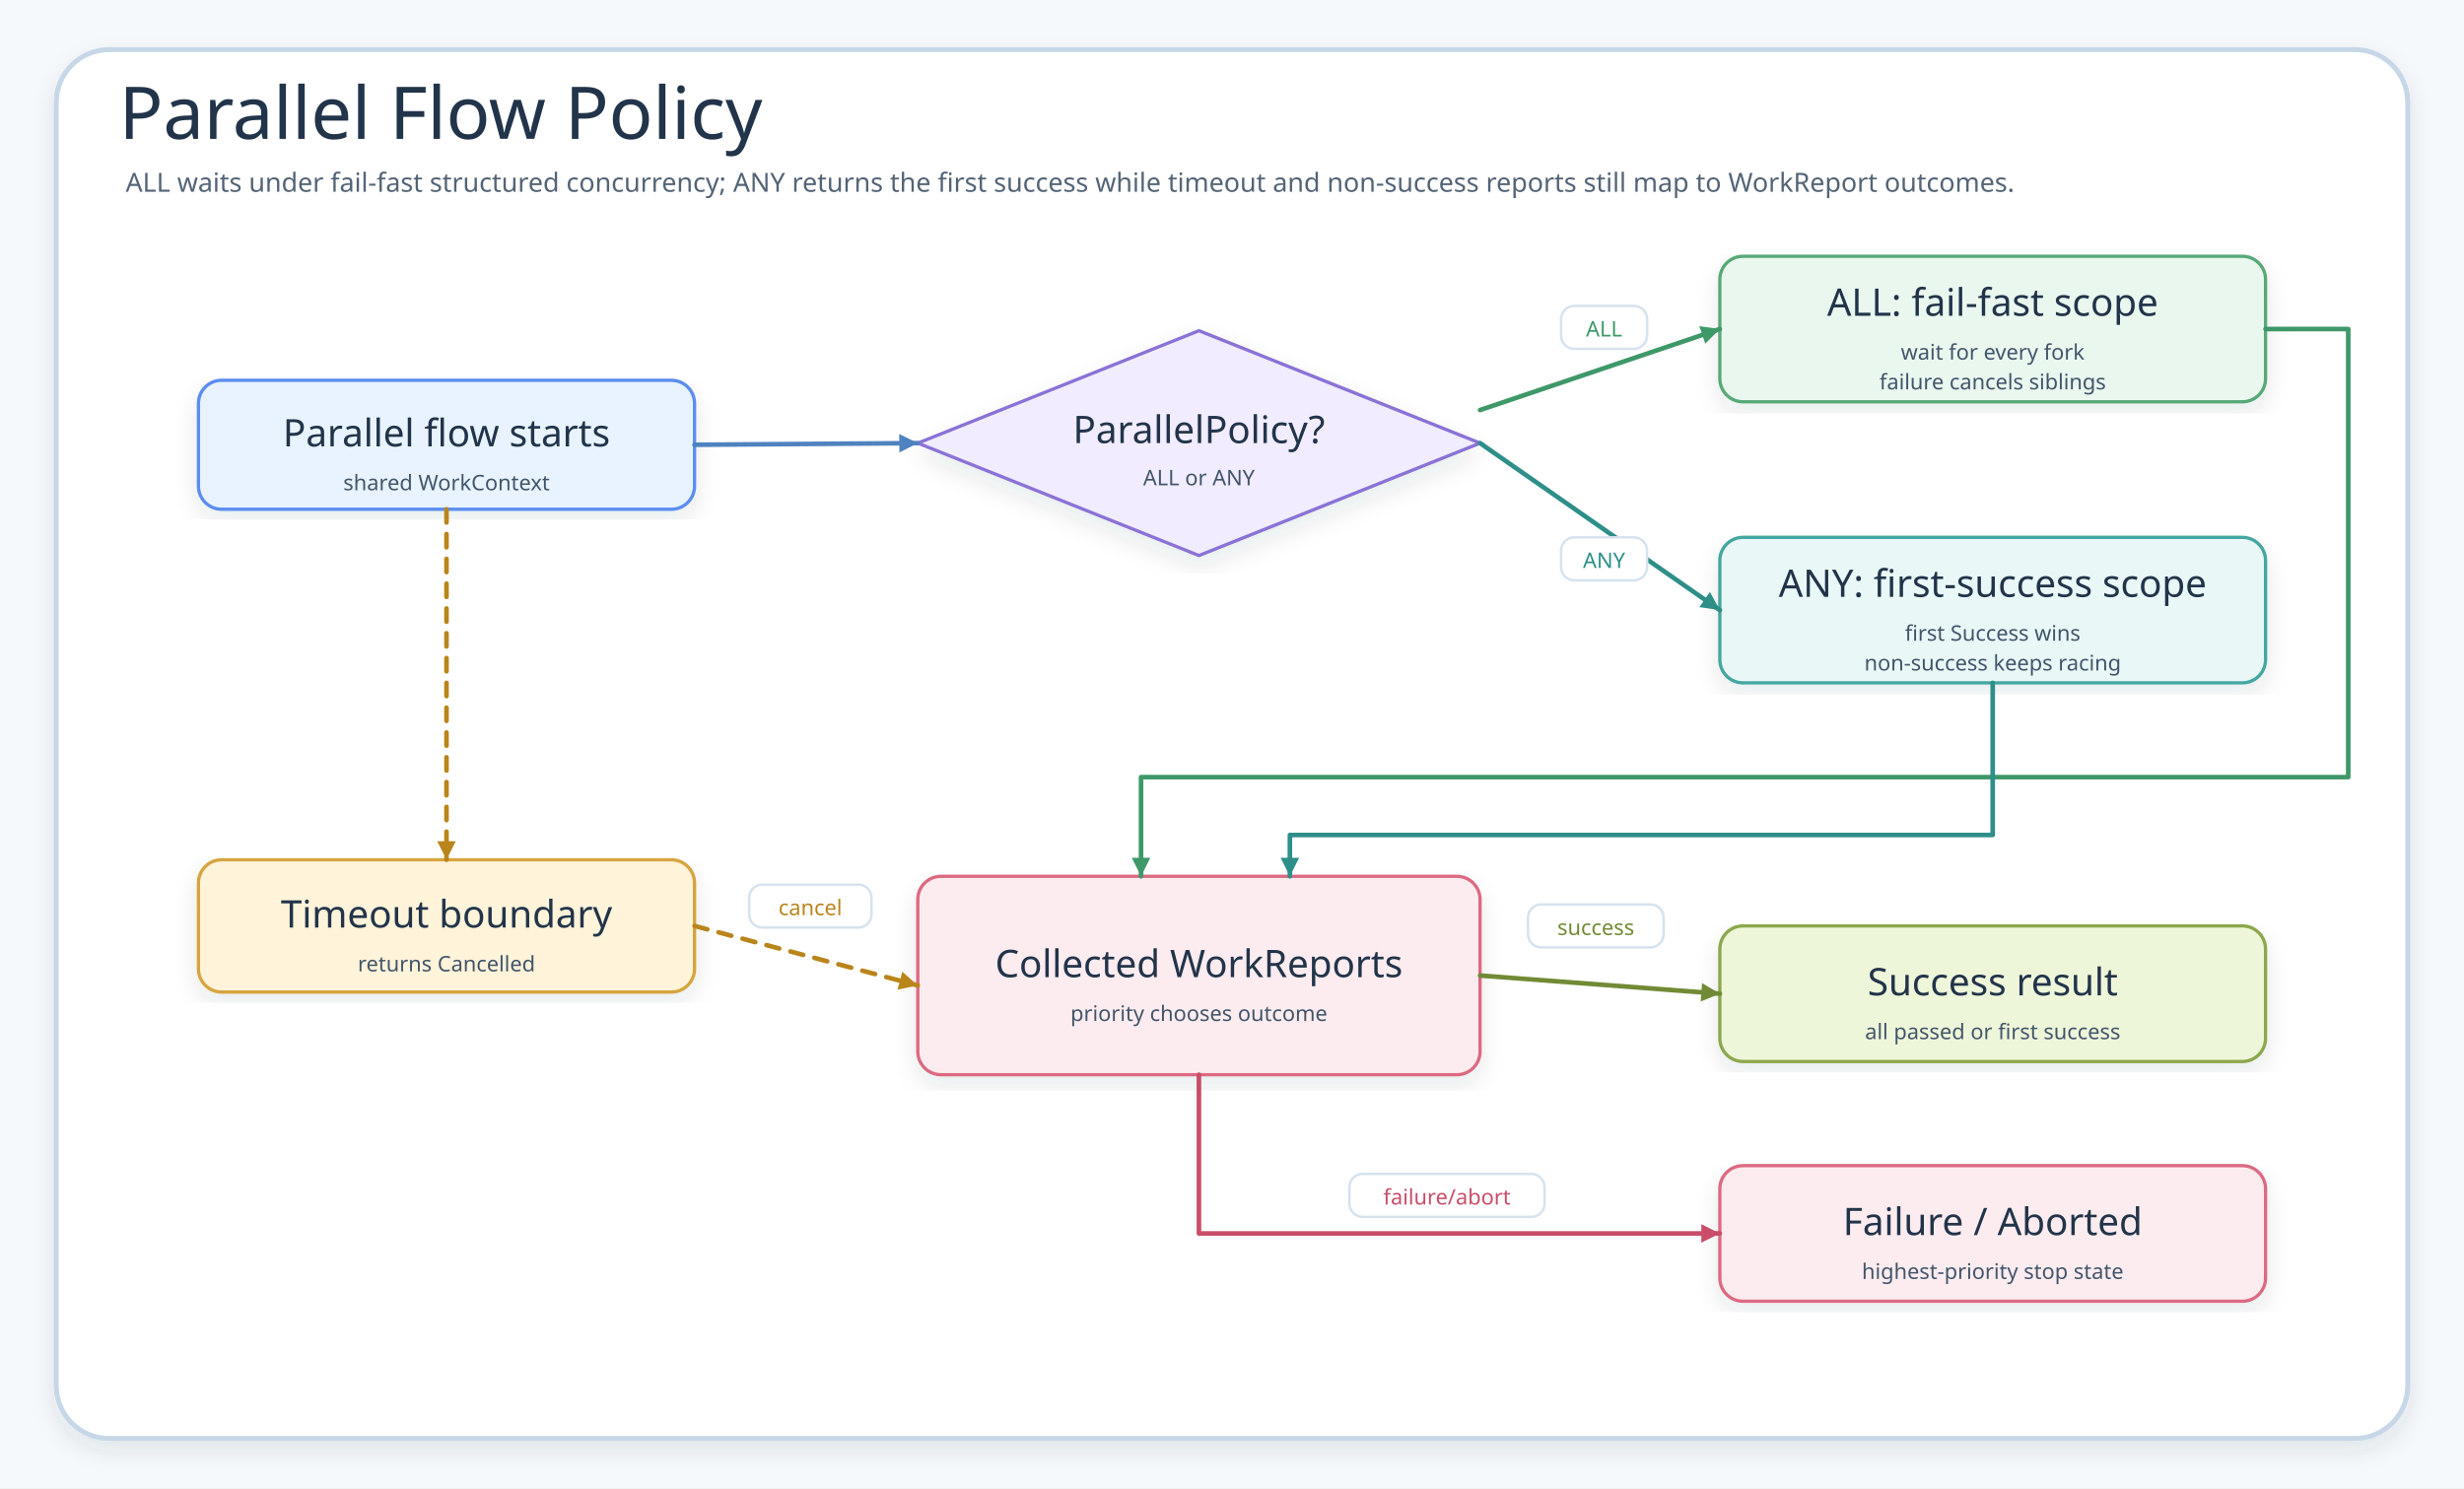
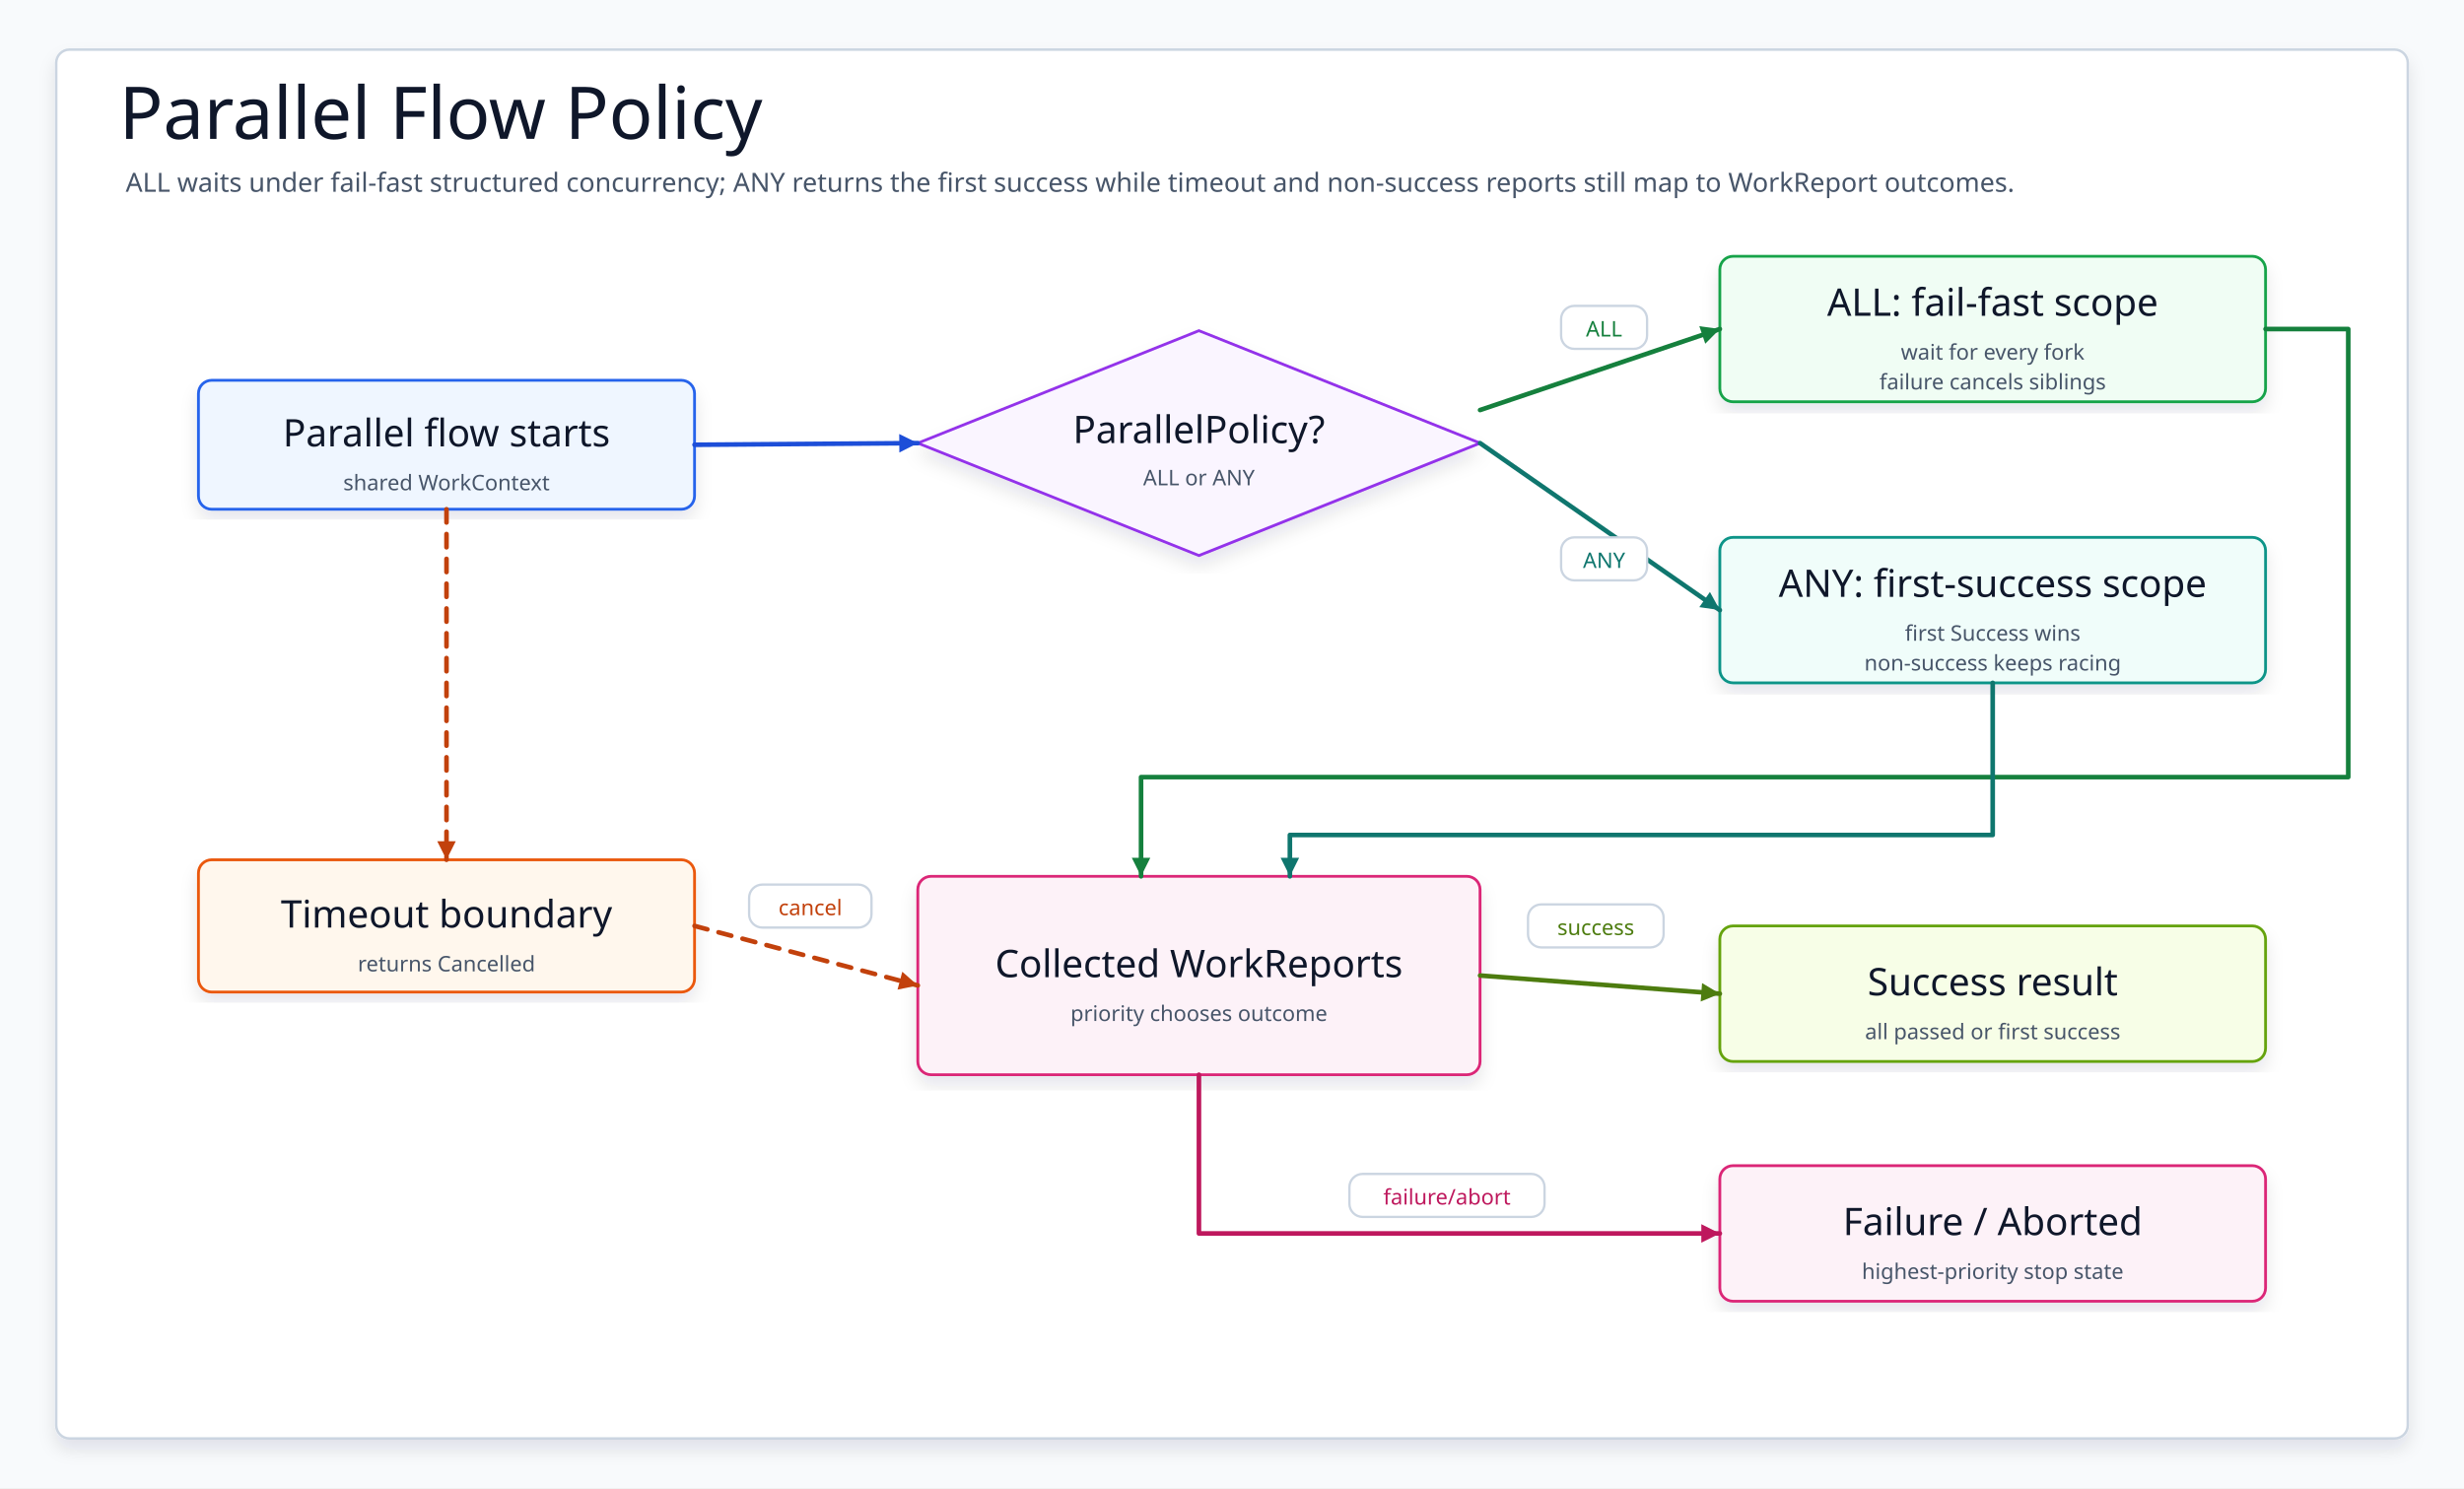
<svg xmlns="http://www.w3.org/2000/svg" data-intent="Explain workflow task orchestration by showing task inputs, action execution, output mapping, transition guards, and next-task routing." data-evidence="utils/workflow/README.md; utils/workflow/src/main/kotlin" data-source-read="utils/workflow/README.md; utils/workflow/src/main/kotlin" width="1490" height="900" viewBox="0 0 1490 900" role="img" aria-label="Parallel Flow Policy" data-layout="decision-flow">
  <defs>
    <filter id="shadow" x="-8%" y="-8%" width="116%" height="116%">
-       <feDropShadow dx="0" dy="6" stdDeviation="7" flood-color="#203040" flood-opacity="0.10" />
+       <feDropShadow dx="0" dy="6" stdDeviation="5" flood-color="#0F172A" flood-opacity="0.10" />
    </filter>
    <marker id="arrow" markerWidth="5" markerHeight="5" refX="4.5" refY="2.5" orient="auto" markerUnits="strokeWidth">
      <path d="M 0.5 0.5 L 4.5 2.5 L 0.5 4.5 Z" fill="context-stroke" />
    </marker>
    <marker id="seqArrow-blue" markerWidth="5" markerHeight="5" refX="4.5" refY="2.5" orient="auto" markerUnits="strokeWidth">
-       <path d="M 0.5 0.5 L 4.5 2.5 L 0.5 4.5 Z" fill="#4F83BF" />
+       <path d="M 0.5 0.5 L 4.5 2.5 L 0.5 4.5 Z" fill="#1D4ED8" />
    </marker>
    <marker id="seqArrow-green" markerWidth="5" markerHeight="5" refX="4.5" refY="2.5" orient="auto" markerUnits="strokeWidth">
-       <path d="M 0.5 0.5 L 4.5 2.5 L 0.5 4.5 Z" fill="#3E9868" />
+       <path d="M 0.5 0.5 L 4.5 2.5 L 0.5 4.5 Z" fill="#15803D" />
    </marker>
    <marker id="seqArrow-teal" markerWidth="5" markerHeight="5" refX="4.5" refY="2.5" orient="auto" markerUnits="strokeWidth">
-       <path d="M 0.5 0.5 L 4.5 2.5 L 0.5 4.5 Z" fill="#2E8F89" />
+       <path d="M 0.5 0.5 L 4.5 2.5 L 0.5 4.5 Z" fill="#0F766E" />
    </marker>
    <marker id="seqArrow-amber" markerWidth="5" markerHeight="5" refX="4.5" refY="2.5" orient="auto" markerUnits="strokeWidth">
-       <path d="M 0.5 0.5 L 4.5 2.5 L 0.5 4.5 Z" fill="#B9851B" />
+       <path d="M 0.5 0.5 L 4.5 2.5 L 0.5 4.5 Z" fill="#C2410C" />
    </marker>
    <marker id="seqArrow-pink" markerWidth="5" markerHeight="5" refX="4.5" refY="2.5" orient="auto" markerUnits="strokeWidth">
-       <path d="M 0.5 0.5 L 4.5 2.5 L 0.5 4.5 Z" fill="#C94D68" />
+       <path d="M 0.5 0.5 L 4.5 2.5 L 0.5 4.5 Z" fill="#BE185D" />
    </marker>
    <marker id="seqArrow-purple" markerWidth="5" markerHeight="5" refX="4.5" refY="2.5" orient="auto" markerUnits="strokeWidth">
-       <path d="M 0.5 0.5 L 4.5 2.5 L 0.5 4.5 Z" fill="#755BC6" />
+       <path d="M 0.5 0.5 L 4.5 2.5 L 0.5 4.5 Z" fill="#7E22CE" />
    </marker>
    <marker id="seqArrow-gray" markerWidth="5" markerHeight="5" refX="4.5" refY="2.5" orient="auto" markerUnits="strokeWidth">
-       <path d="M 0.5 0.5 L 4.5 2.5 L 0.5 4.5 Z" fill="#758297" />
+       <path d="M 0.5 0.5 L 4.5 2.5 L 0.5 4.5 Z" fill="#4B5563" />
    </marker>
    <style>
-     .canvas{fill:#F6F9FC}.frame{fill:#fff;stroke:#C7D7E7;stroke-width:3;filter:url(#shadow)}
-     .title{font-family:"Architects Daughter";font-size:44px;fill:#22344A}.subtitle{font-family:"Comic Mono";font-size:16px;fill:#536476}
-     .panel{fill:#F7FBFF;stroke:#D6E3EF;stroke-width:2}.panelTitle{font-family:"Architects Daughter";font-size:24px;fill:#31445A}
-     .card{filter:url(#shadow);stroke-width:2}.cardTitle{font-family:"Architects Daughter";font-size:23px;fill:#22344A}.detail{font-family:"Comic Mono";font-size:13px;fill:#42556B}
-     .labelPill{fill:#fff;stroke:#D6E3EF;stroke-width:1.5}
+     svg{font-family:"Architects Daughter","Comic Mono","Comic Sans MS",ui-sans-serif,system-ui,sans-serif}
+     .canvas{fill:#F8FAFC}.frame{fill:#FFFFFF;stroke:#CBD5E1;stroke-width:1.5;filter:url(#shadow)}
+     .title{font-family:"Architects Daughter";font-size:44px;fill:#0F172A}.subtitle{font-family:"Comic Mono";font-size:16px;fill:#475569}
+     .panel{fill:#FFFFFF;stroke:#CBD5E1;stroke-width:1.5}.panelTitle{font-family:"Architects Daughter";font-size:24px;fill:#0F172A;paint-order:stroke;stroke:#fff;stroke-width:4px;stroke-linejoin:round}
+     .card{filter:url(#shadow);stroke-width:1.7}.cardTitle{font-family:"Architects Daughter";font-size:23px;fill:#0F172A}.detail{font-family:"Comic Mono";font-size:13px;fill:#475569}
+     .labelPill{fill:#FFFFFF;stroke:#CBD5E1;stroke-width:1.4}
    .route{fill:none;stroke-width:2.8;stroke-linecap:round;stroke-linejoin:round;marker-end:url(#arrow)}
    .seq,.seqReturn{fill:none;stroke-width:2.8;stroke-linecap:round;stroke-linejoin:round}.seqReturn{stroke-dasharray:8 7}
-     .dashed{stroke-dasharray:8 7}.plain{fill:none;stroke-width:2.4;stroke-linecap:round;stroke-linejoin:round}
+     .dashed{stroke-dasharray:8 7}.lifeline{fill:none;stroke-width:2.4;stroke-linecap:round;stroke-linejoin:round}
  </style>
  </defs>
  <rect class="canvas" width="1490" height="900" />
-   <rect class="frame" x="34" y="30" width="1422" height="840" rx="32" />
+   <rect class="frame" x="34" y="30" width="1422" height="840" rx="8" />
  <text class="title" x="72" y="84">Parallel Flow Policy</text>
  <text class="subtitle" x="76" y="116">ALL waits under fail-fast structured concurrency; ANY returns the first success while timeout and non-success reports still map to WorkReport outcomes.</text>
  <g id="start">
-     <rect class="card" x="120" y="230" width="300" height="78" rx="14" fill="#E8F3FF" stroke="#5B8DEF" />
+     <rect class="card" x="120" y="230" width="300" height="78" rx="8" fill="#EFF6FF" stroke="#2563EB" />
    <text class="cardTitle" x="270" y="262" text-anchor="middle" dominant-baseline="middle">Parallel flow starts</text>
    <text class="detail" x="270" y="292" text-anchor="middle" dominant-baseline="middle">shared WorkContext</text>
  </g>
  <g id="policy">
-     <polygon class="card card-shape" points="725,200 895,268 725,336 555,268" fill="#F1ECFF" stroke="#8A72D6" />
+     <polygon class="card card-shape" points="725,200 895,268 725,336 555,268" fill="#FAF5FF" stroke="#9333EA" />
    <text class="cardTitle" x="725" y="260" text-anchor="middle" dominant-baseline="middle">ParallelPolicy?</text>
    <text class="detail" x="725" y="289" text-anchor="middle" dominant-baseline="middle">ALL or ANY</text>
  </g>
  <g id="forkAll">
-     <rect class="card" x="1040" y="155" width="330" height="88" rx="14" fill="#EAF7EF" stroke="#58A978" />
+     <rect class="card" x="1040" y="155" width="330" height="88" rx="8" fill="#F0FDF4" stroke="#16A34A" />
    <text class="cardTitle" x="1205" y="183" text-anchor="middle" dominant-baseline="middle">ALL: fail-fast scope</text>
    <text class="detail" x="1205" y="213" text-anchor="middle" dominant-baseline="middle">wait for every fork</text>
    <text class="detail" x="1205" y="231" text-anchor="middle" dominant-baseline="middle">failure cancels siblings</text>
  </g>
  <g id="forkAny">
-     <rect class="card" x="1040" y="325" width="330" height="88" rx="14" fill="#E9F7F6" stroke="#45A7A1" />
+     <rect class="card" x="1040" y="325" width="330" height="88" rx="8" fill="#F0FDFA" stroke="#0D9488" />
    <text class="cardTitle" x="1205" y="353" text-anchor="middle" dominant-baseline="middle">ANY: first-success scope</text>
    <text class="detail" x="1205" y="383" text-anchor="middle" dominant-baseline="middle">first Success wins</text>
    <text class="detail" x="1205" y="401" text-anchor="middle" dominant-baseline="middle">non-success keeps racing</text>
  </g>
  <g id="timeout">
-     <rect class="card" x="120" y="520" width="300" height="80" rx="14" fill="#FFF3D9" stroke="#D6A441" />
+     <rect class="card" x="120" y="520" width="300" height="80" rx="8" fill="#FFF7ED" stroke="#EA580C" />
    <text class="cardTitle" x="270" y="553" text-anchor="middle" dominant-baseline="middle">Timeout boundary</text>
    <text class="detail" x="270" y="583" text-anchor="middle" dominant-baseline="middle">returns Cancelled</text>
  </g>
  <g id="result">
-     <rect class="card" x="555" y="530" width="340" height="120" rx="14" fill="#FDECEF" stroke="#DC6B82" />
+     <rect class="card" x="555" y="530" width="340" height="120" rx="8" fill="#FDF2F8" stroke="#DB2777" />
    <text class="cardTitle" x="725" y="583" text-anchor="middle" dominant-baseline="middle">Collected WorkReports</text>
    <text class="detail" x="725" y="613" text-anchor="middle" dominant-baseline="middle">priority chooses outcome</text>
  </g>
  <g id="success">
-     <rect class="card" x="1040" y="560" width="330" height="82" rx="14" fill="#EEF6D9" stroke="#8BA84D" />
+     <rect class="card" x="1040" y="560" width="330" height="82" rx="8" fill="#F7FEE7" stroke="#65A30D" />
    <text class="cardTitle" x="1205" y="594" text-anchor="middle" dominant-baseline="middle">Success result</text>
    <text class="detail" x="1205" y="624" text-anchor="middle" dominant-baseline="middle">all passed or first success</text>
  </g>
  <g id="failure">
-     <rect class="card" x="1040" y="705" width="330" height="82" rx="14" fill="#FDECEF" stroke="#DC6B82" />
+     <rect class="card" x="1040" y="705" width="330" height="82" rx="8" fill="#FDF2F8" stroke="#DB2777" />
    <text class="cardTitle" x="1205" y="739" text-anchor="middle" dominant-baseline="middle">Failure / Aborted</text>
    <text class="detail" x="1205" y="769" text-anchor="middle" dominant-baseline="middle">highest-priority stop state</text>
  </g>
-   <path class="route" data-from="start" data-to="policy" d="M420 269 L555 268" stroke="#4F83BF" />
-   <path class="route" data-from="policy" data-to="forkAll" d="M895 248 L1040 199" stroke="#3E9868" />
+   <path class="route" data-from="start" data-to="policy" d="M420 269 L555 268" stroke="#1D4ED8" />
+   <path class="route" data-from="policy" data-to="forkAll" d="M895 248 L1040 199" stroke="#15803D" />
  <g>
    <rect class="labelPill" x="944" y="185" width="52" height="26" rx="8" />
-     <text class="detail" x="970" y="199" text-anchor="middle" dominant-baseline="middle" style="fill:#3E9868">ALL</text>
+     <text class="detail" x="970" y="199" text-anchor="middle" dominant-baseline="middle" style="fill:#15803D">ALL</text>
  </g>
-   <path class="route" data-from="policy" data-to="forkAny" d="M895 268 L1040 369" stroke="#2E8F89" />
+   <path class="route" data-from="policy" data-to="forkAny" d="M895 268 L1040 369" stroke="#0F766E" />
  <g>
    <rect class="labelPill" x="944" y="325" width="52" height="26" rx="8" />
-     <text class="detail" x="970" y="339" text-anchor="middle" dominant-baseline="middle" style="fill:#2E8F89">ANY</text>
+     <text class="detail" x="970" y="339" text-anchor="middle" dominant-baseline="middle" style="fill:#0F766E">ANY</text>
  </g>
-   <path class="route" data-from="forkAll" data-to="result" d="M1370 199 L1420 199 L1420 470 L690 470 L690 530" stroke="#3E9868" />
-   <path class="route" data-from="forkAny" data-to="result" d="M1205 413 L1205 505 L780 505 L780 530" stroke="#2E8F89" />
-   <path class="route dashed" data-from="start" data-to="timeout" d="M270 308 L270 520" stroke="#B9851B" />
-   <path class="route dashed" data-from="timeout" data-to="result" d="M420 560 L555 596" stroke="#B9851B" />
+   <path class="route" data-from="forkAll" data-to="result" d="M1370 199 L1420 199 L1420 470 L690 470 L690 530" stroke="#15803D" />
+   <path class="route" data-from="forkAny" data-to="result" d="M1205 413 L1205 505 L780 505 L780 530" stroke="#0F766E" />
+   <path class="route dashed" data-from="start" data-to="timeout" d="M270 308 L270 520" stroke="#C2410C" />
+   <path class="route dashed" data-from="timeout" data-to="result" d="M420 560 L555 596" stroke="#C2410C" />
  <g>
    <rect class="labelPill" x="453" y="535" width="74" height="26" rx="8" />
-     <text class="detail" x="490" y="549" text-anchor="middle" dominant-baseline="middle" style="fill:#B9851B">cancel</text>
+     <text class="detail" x="490" y="549" text-anchor="middle" dominant-baseline="middle" style="fill:#C2410C">cancel</text>
  </g>
-   <path class="route" data-from="result" data-to="success" d="M895 590 L1040 601" stroke="#718A35" />
+   <path class="route" data-from="result" data-to="success" d="M895 590 L1040 601" stroke="#4D7C0F" />
  <g>
    <rect class="labelPill" x="924" y="547" width="82" height="26" rx="8" />
-     <text class="detail" x="965" y="561" text-anchor="middle" dominant-baseline="middle" style="fill:#718A35">success</text>
+     <text class="detail" x="965" y="561" text-anchor="middle" dominant-baseline="middle" style="fill:#4D7C0F">success</text>
  </g>
-   <path class="route" data-from="result" data-to="failure" d="M725 650 L725 746 L1040 746" stroke="#C94D68" />
+   <path class="route" data-from="result" data-to="failure" d="M725 650 L725 746 L1040 746" stroke="#BE185D" />
  <g>
    <rect class="labelPill" x="816" y="710" width="118" height="26" rx="8" />
-     <text class="detail" x="875" y="724" text-anchor="middle" dominant-baseline="middle" style="fill:#C94D68">failure/abort</text>
+     <text class="detail" x="875" y="724" text-anchor="middle" dominant-baseline="middle" style="fill:#BE185D">failure/abort</text>
  </g>
</svg>
